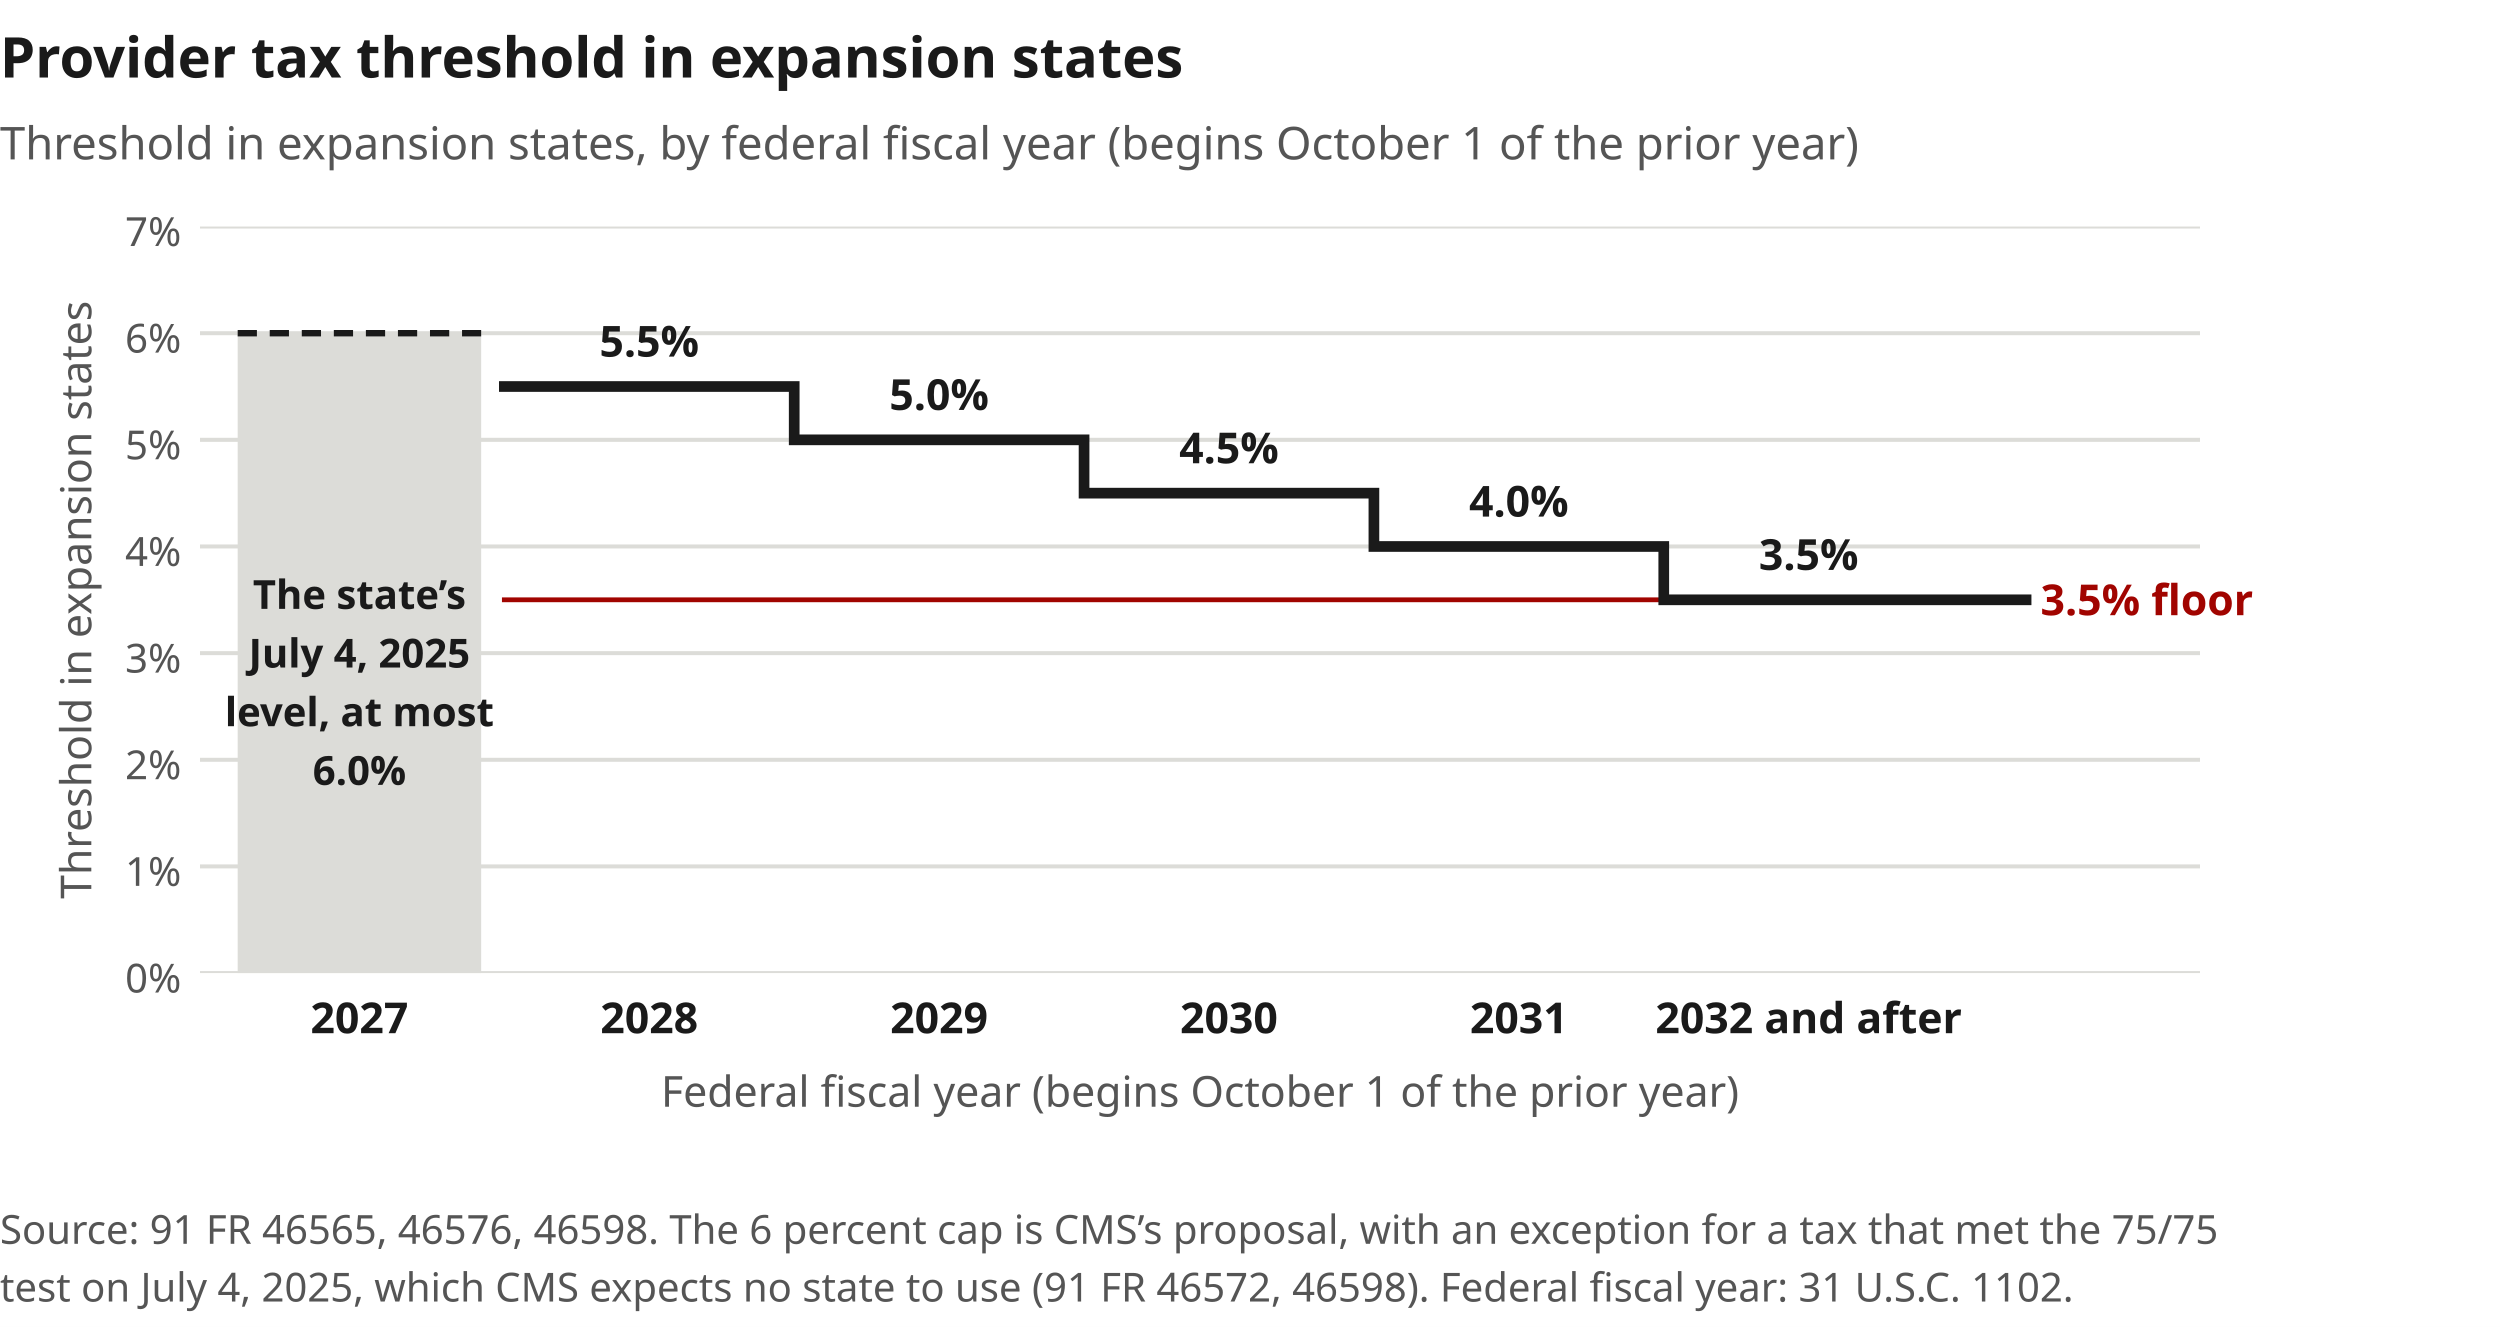
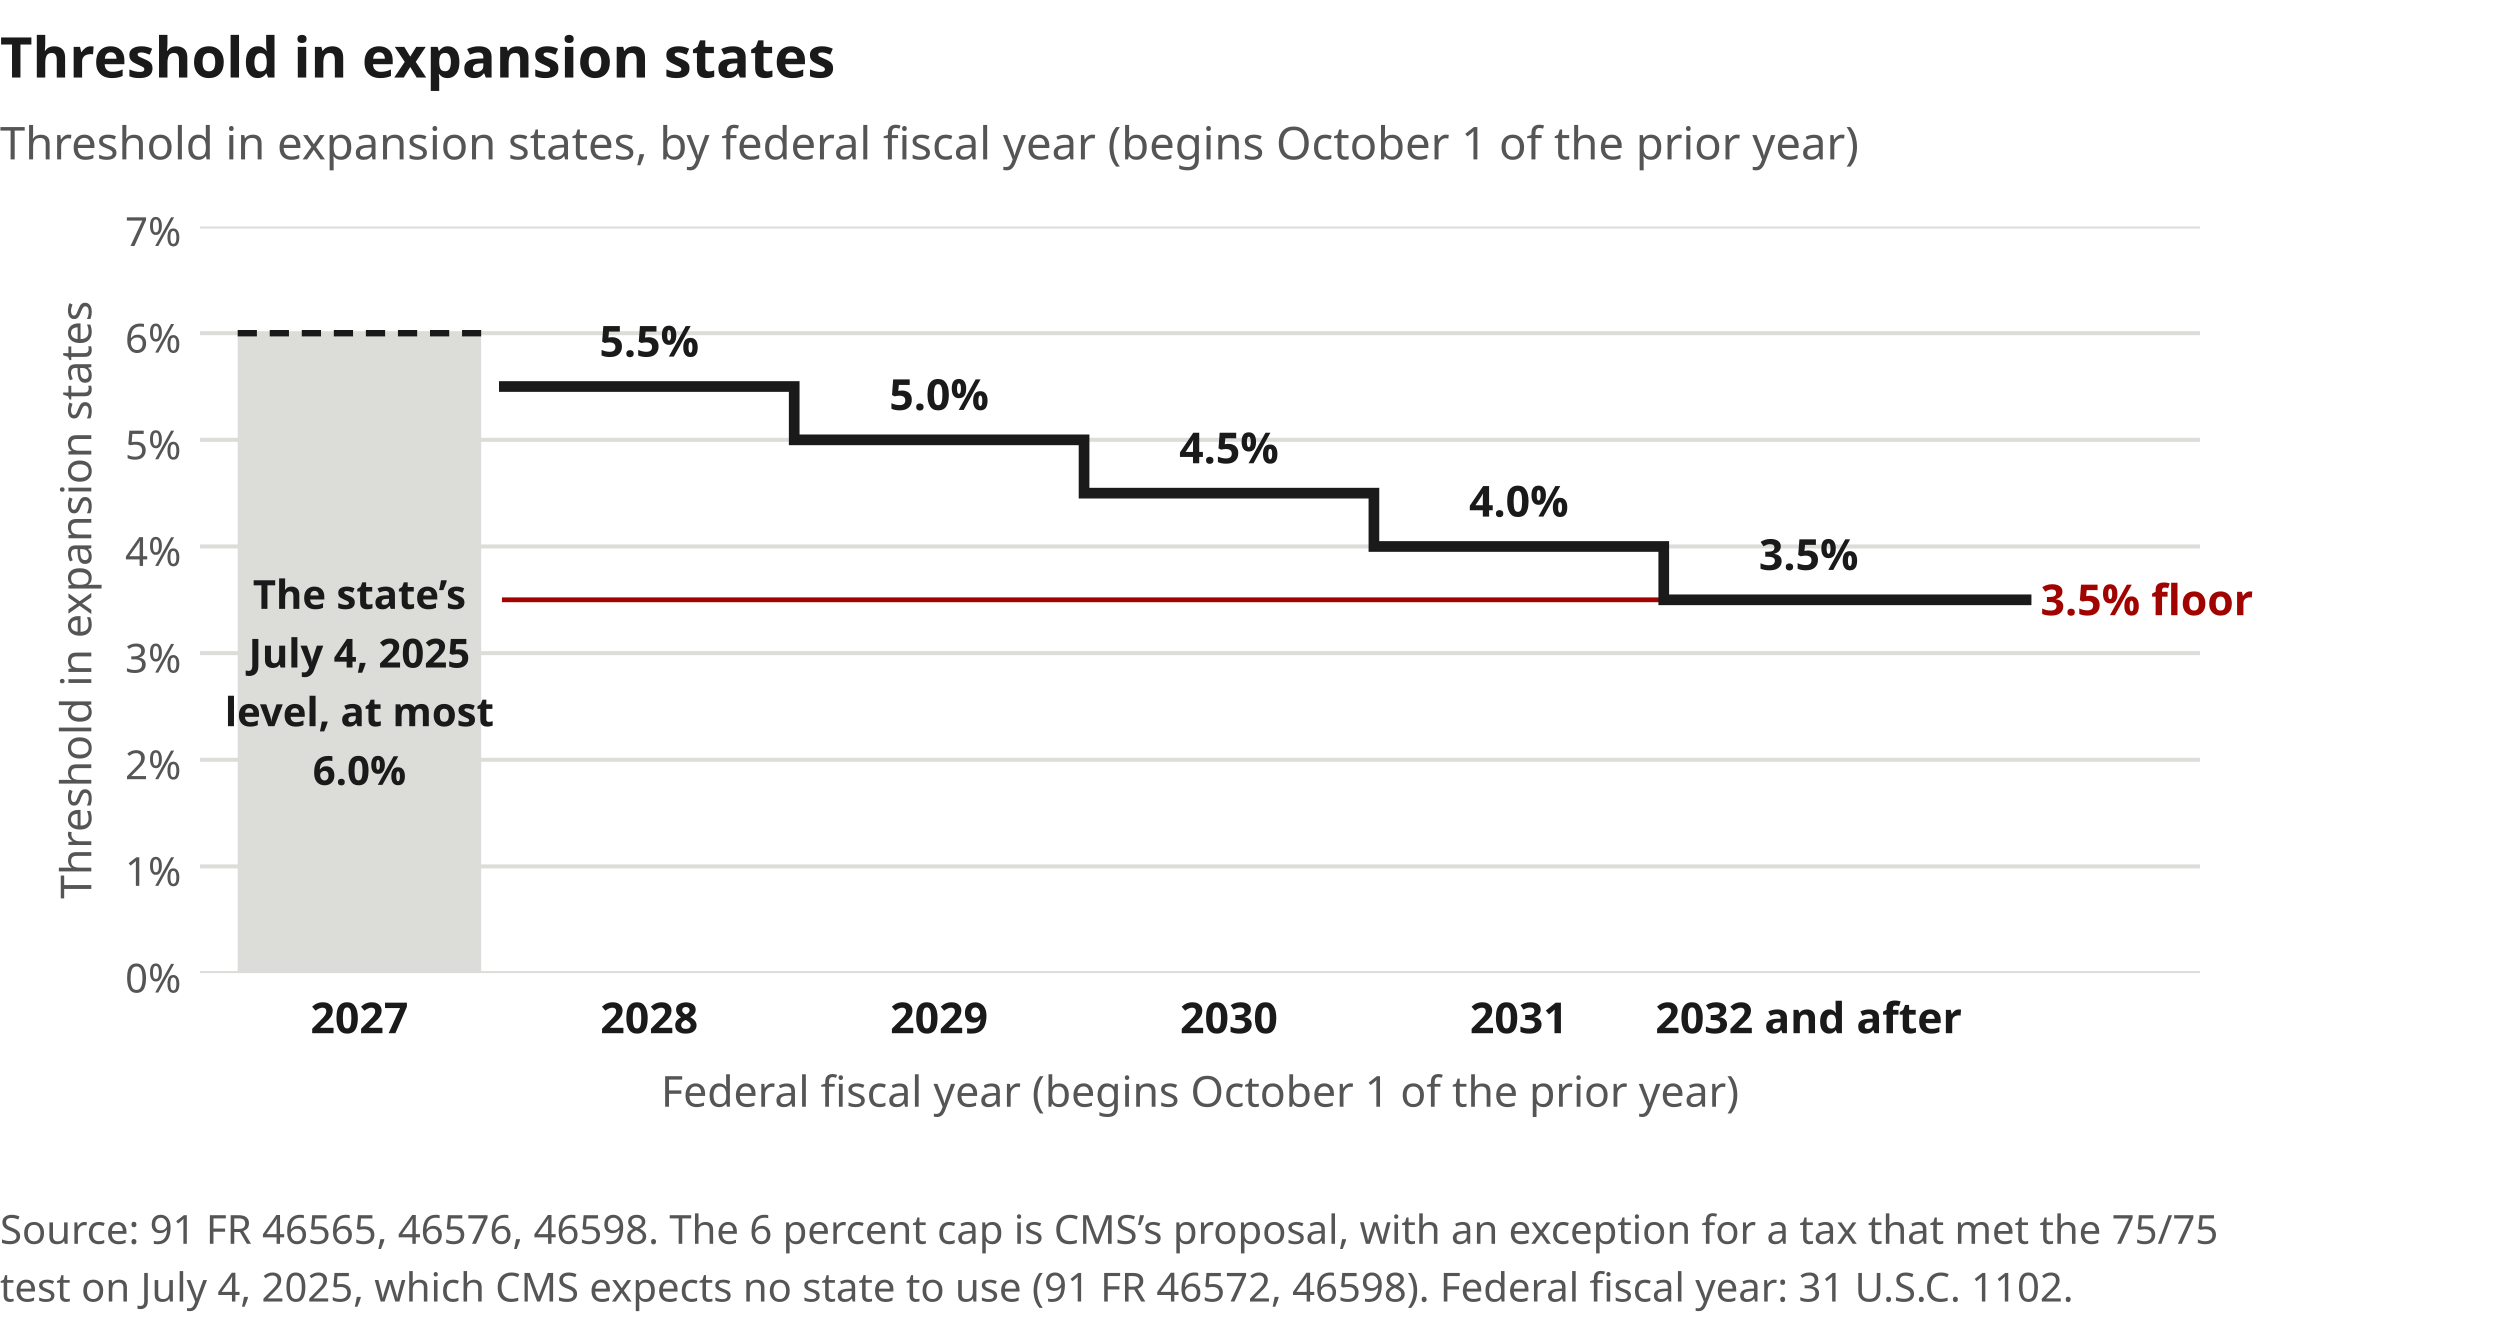
<svg xmlns="http://www.w3.org/2000/svg" width="468pt" height="248.4pt" viewBox="0 0 468 248.4" version="1.1">
  <defs>
    <style type="text/css">*{stroke-linejoin: round; stroke-linecap: butt}</style>
  </defs>
  <g id="figure_1">
    <g id="patch_1">
      <path d="M 0 248.4  L 468 248.4  L 468 0  L 0 0  z " style="fill: #ffffff" />
    </g>
    <g id="axes_1">
      <g id="patch_2">
        <path d="M 37.44 182.16  L 411.84 182.16  L 411.84 42.408  L 37.44 42.408  z " style="fill: #ffffff" />
      </g>
      <g id="matplotlib.axis_1">
        <g id="xtick_1">
          <g id="line2d_1" />
          <g id="text_1">
            <text style="font-weight: 700; font-size: 8px; font-family: 'Instrument Sans'; text-anchor: middle; fill: #1a1a1a" x="67.283" y="193.42" transform="rotate(-0 67.28348 193.42)">2027</text>
          </g>
        </g>
        <g id="xtick_2">
          <g id="line2d_2" />
          <g id="text_2">
            <text style="font-weight: 700; font-size: 8px; font-family: 'Instrument Sans'; text-anchor: middle; fill: #1a1a1a" x="121.544" y="193.42" transform="rotate(-0 121.5443 193.42)">2028</text>
          </g>
        </g>
        <g id="xtick_3">
          <g id="line2d_3" />
          <g id="text_3">
            <text style="font-weight: 700; font-size: 8px; font-family: 'Instrument Sans'; text-anchor: middle; fill: #1a1a1a" x="175.805" y="193.42" transform="rotate(-0 175.8052 193.42)">2029</text>
          </g>
        </g>
        <g id="xtick_4">
          <g id="line2d_4" />
          <g id="text_4">
            <text style="font-weight: 700; font-size: 8px; font-family: 'Instrument Sans'; text-anchor: middle; fill: #1a1a1a" x="230.066" y="193.42" transform="rotate(-0 230.0661 193.42)">2030</text>
          </g>
        </g>
        <g id="xtick_5">
          <g id="line2d_5" />
          <g id="text_5">
            <text style="font-weight: 700; font-size: 8px; font-family: 'Instrument Sans'; text-anchor: middle; fill: #1a1a1a" x="284.327" y="193.42" transform="rotate(-0 284.327 193.42)">2031</text>
          </g>
        </g>
        <g id="xtick_6">
          <g id="line2d_6" />
          <g id="text_6">
            <text style="font-weight: 700; font-size: 8px; font-family: 'Instrument Sans'; text-anchor: middle; fill: #1a1a1a" x="338.588" y="193.42" transform="rotate(-0 338.5878 193.42)">2032 and after</text>
          </g>
        </g>
        <g id="text_7">
          <text style="font-size: 8px; font-family: 'Instrument Sans'; text-anchor: middle; fill: #555555" x="224.64" y="207.18" transform="rotate(-0 224.64 207.18)">Federal fiscal year (begins October 1 of the prior year)</text>
        </g>
      </g>
      <g id="matplotlib.axis_2">
        <g id="ytick_1">
          <g id="line2d_7">
-             <path d="M 37.44 182.16  L 411.84 182.16  " clip-path="url(#pf5980649ed)" style="fill: none; stroke: #dcdcd8; stroke-width: 0.75; stroke-linecap: square" />
+             <path d="M 37.44 182.16  L 411.84 182.16  " clip-path="url(#pf02178219f)" style="fill: none; stroke: #dcdcd8; stroke-width: 0.75; stroke-linecap: square" />
          </g>
          <g id="line2d_8" />
          <g id="text_8">
            <text style="font-size: 7.5px; font-family: 'Instrument Sans'; text-anchor: end; fill: #555555" x="33.94" y="185.798" transform="rotate(-0 33.94 185.7975)">0%</text>
          </g>
        </g>
        <g id="ytick_2">
          <g id="line2d_9">
-             <path d="M 37.44 162.195  L 411.84 162.195  " clip-path="url(#pf5980649ed)" style="fill: none; stroke: #dcdcd8; stroke-width: 0.75; stroke-linecap: square" />
+             <path d="M 37.44 162.195  L 411.84 162.195  " clip-path="url(#pf02178219f)" style="fill: none; stroke: #dcdcd8; stroke-width: 0.75; stroke-linecap: square" />
          </g>
          <g id="line2d_10" />
          <g id="text_9">
            <text style="font-size: 7.5px; font-family: 'Instrument Sans'; text-anchor: end; fill: #555555" x="33.94" y="165.833" transform="rotate(-0 33.94 165.8329)">1%</text>
          </g>
        </g>
        <g id="ytick_3">
          <g id="line2d_11">
-             <path d="M 37.44 142.231  L 411.84 142.231  " clip-path="url(#pf5980649ed)" style="fill: none; stroke: #dcdcd8; stroke-width: 0.75; stroke-linecap: square" />
+             <path d="M 37.44 142.231  L 411.84 142.231  " clip-path="url(#pf02178219f)" style="fill: none; stroke: #dcdcd8; stroke-width: 0.75; stroke-linecap: square" />
          </g>
          <g id="line2d_12" />
          <g id="text_10">
            <text style="font-size: 7.5px; font-family: 'Instrument Sans'; text-anchor: end; fill: #555555" x="33.94" y="145.868" transform="rotate(-0 33.94 145.8684)">2%</text>
          </g>
        </g>
        <g id="ytick_4">
          <g id="line2d_13">
-             <path d="M 37.44 122.266  L 411.84 122.266  " clip-path="url(#pf5980649ed)" style="fill: none; stroke: #dcdcd8; stroke-width: 0.75; stroke-linecap: square" />
+             <path d="M 37.44 122.266  L 411.84 122.266  " clip-path="url(#pf02178219f)" style="fill: none; stroke: #dcdcd8; stroke-width: 0.75; stroke-linecap: square" />
          </g>
          <g id="line2d_14" />
          <g id="text_11">
            <text style="font-size: 7.5px; font-family: 'Instrument Sans'; text-anchor: end; fill: #555555" x="33.94" y="125.904" transform="rotate(-0 33.94 125.9038)">3%</text>
          </g>
        </g>
        <g id="ytick_5">
          <g id="line2d_15">
-             <path d="M 37.44 102.302  L 411.84 102.302  " clip-path="url(#pf5980649ed)" style="fill: none; stroke: #dcdcd8; stroke-width: 0.75; stroke-linecap: square" />
+             <path d="M 37.44 102.302  L 411.84 102.302  " clip-path="url(#pf02178219f)" style="fill: none; stroke: #dcdcd8; stroke-width: 0.75; stroke-linecap: square" />
          </g>
          <g id="line2d_16" />
          <g id="text_12">
            <text style="font-size: 7.5px; font-family: 'Instrument Sans'; text-anchor: end; fill: #555555" x="33.94" y="105.939" transform="rotate(-0 33.94 105.9392)">4%</text>
          </g>
        </g>
        <g id="ytick_6">
          <g id="line2d_17">
-             <path d="M 37.44 82.337  L 411.84 82.337  " clip-path="url(#pf5980649ed)" style="fill: none; stroke: #dcdcd8; stroke-width: 0.75; stroke-linecap: square" />
+             <path d="M 37.44 82.337  L 411.84 82.337  " clip-path="url(#pf02178219f)" style="fill: none; stroke: #dcdcd8; stroke-width: 0.75; stroke-linecap: square" />
          </g>
          <g id="line2d_18" />
          <g id="text_13">
            <text style="font-size: 7.5px; font-family: 'Instrument Sans'; text-anchor: end; fill: #555555" x="33.94" y="85.975" transform="rotate(-0 33.94 85.97464)">5%</text>
          </g>
        </g>
        <g id="ytick_7">
          <g id="line2d_19">
-             <path d="M 37.44 62.373  L 411.84 62.373  " clip-path="url(#pf5980649ed)" style="fill: none; stroke: #dcdcd8; stroke-width: 0.75; stroke-linecap: square" />
+             <path d="M 37.44 62.373  L 411.84 62.373  " clip-path="url(#pf02178219f)" style="fill: none; stroke: #dcdcd8; stroke-width: 0.75; stroke-linecap: square" />
          </g>
          <g id="line2d_20" />
          <g id="text_14">
            <text style="font-size: 7.5px; font-family: 'Instrument Sans'; text-anchor: end; fill: #555555" x="33.94" y="66.01" transform="rotate(-0 33.94 66.01007)">6%</text>
          </g>
        </g>
        <g id="ytick_8">
          <g id="line2d_21">
-             <path d="M 37.44 42.408  L 411.84 42.408  " clip-path="url(#pf5980649ed)" style="fill: none; stroke: #dcdcd8; stroke-width: 0.75; stroke-linecap: square" />
+             <path d="M 37.44 42.408  L 411.84 42.408  " clip-path="url(#pf02178219f)" style="fill: none; stroke: #dcdcd8; stroke-width: 0.75; stroke-linecap: square" />
          </g>
          <g id="line2d_22" />
          <g id="text_15">
            <text style="font-size: 7.5px; font-family: 'Instrument Sans'; text-anchor: end; fill: #555555" x="33.94" y="46.045" transform="rotate(-0 33.94 46.0455)">7%</text>
          </g>
        </g>
        <g id="text_16">
          <text style="font-size: 8px; font-family: 'Instrument Sans'; text-anchor: middle; fill: #555555" x="17.095" y="112.284" transform="rotate(-90 17.09547 112.284)">Threshold in expansion states</text>
        </g>
      </g>
      <g id="patch_3">
-         <path d="M 44.494 182.16  L 90.073 182.16  L 90.073 62.373  L 44.494 62.373  z " clip-path="url(#pf5980649ed)" style="fill: #dcdcd8" />
+         <path d="M 44.494 182.16  L 90.073 182.16  L 90.073 62.373  L 44.494 62.373  z " clip-path="url(#pf02178219f)" style="fill: #dcdcd8" />
      </g>
      <g id="line2d_23">
-         <path d="M 94.414 112.284  L 379.283 112.284  " clip-path="url(#pf5980649ed)" style="fill: none; stroke: #a10400; stroke-width: 0.9; stroke-linecap: square" />
+         <path d="M 94.414 112.284  L 379.283 112.284  " clip-path="url(#pf02178219f)" style="fill: none; stroke: #a10400; stroke-width: 0.9; stroke-linecap: square" />
      </g>
      <g id="line2d_24">
-         <path d="M 44.494 62.373  L 90.073 62.373  " clip-path="url(#pf5980649ed)" style="fill: none; stroke-dasharray: 3.6,2.4; stroke-dashoffset: 0; stroke: #1a1a1a; stroke-width: 1.2" />
+         <path d="M 44.494 62.373  L 90.073 62.373  " clip-path="url(#pf02178219f)" style="fill: none; stroke-dasharray: 3.6,2.4; stroke-dashoffset: 0; stroke: #1a1a1a; stroke-width: 1.2" />
      </g>
      <g id="qualifier">
        <text style="font-weight: 700; font-size: 7.5px; font-family: 'Instrument Sans'; text-anchor: middle; fill: #1a1a1a" x="67.283" y="113.986" transform="rotate(-0 67.28348 113.9858)">The state’s</text>
      </g>
      <g id="qualifier">
        <text style="font-weight: 700; font-size: 7.5px; font-family: 'Instrument Sans'; text-anchor: middle; fill: #1a1a1a" x="67.283" y="124.966" transform="rotate(-0 67.28348 124.9663)">July 4, 2025</text>
      </g>
      <g id="qualifier">
        <text style="font-weight: 700; font-size: 7.5px; font-family: 'Instrument Sans'; text-anchor: middle; fill: #1a1a1a" x="67.283" y="135.947" transform="rotate(-0 67.28348 135.9468)">level, at most</text>
      </g>
      <g id="qualifier">
        <text style="font-weight: 700; font-size: 7.5px; font-family: 'Instrument Sans'; text-anchor: middle; fill: #1a1a1a" x="67.283" y="146.927" transform="rotate(-0 67.28348 146.9273)">6.0%</text>
      </g>
      <g id="datalabel">
        <text style="font-weight: 700; font-size: 8px; font-family: 'Instrument Sans'; text-anchor: middle; fill: #1a1a1a" x="121.544" y="66.761" transform="rotate(-0 121.5443 66.76123)">5.5%</text>
      </g>
      <g id="datalabel">
        <text style="font-weight: 700; font-size: 8px; font-family: 'Instrument Sans'; text-anchor: middle; fill: #1a1a1a" x="175.805" y="76.744" transform="rotate(-0 175.8052 76.74352)">5.0%</text>
      </g>
      <g id="datalabel">
        <text style="font-weight: 700; font-size: 8px; font-family: 'Instrument Sans'; text-anchor: middle; fill: #1a1a1a" x="230.066" y="86.726" transform="rotate(-0 230.0661 86.72581)">4.5%</text>
      </g>
      <g id="datalabel">
        <text style="font-weight: 700; font-size: 8px; font-family: 'Instrument Sans'; text-anchor: middle; fill: #1a1a1a" x="284.327" y="96.708" transform="rotate(-0 284.327 96.70809)">4.0%</text>
      </g>
      <g id="datalabel">
        <text style="font-weight: 700; font-size: 8px; font-family: 'Instrument Sans'; text-anchor: middle; fill: #1a1a1a" x="338.588" y="106.69" transform="rotate(-0 338.5878 106.6904)">3.5%</text>
      </g>
      <g id="text_17">
        <text style="font-weight: 700; font-size: 8px; font-family: 'Instrument Sans'; text-anchor: start; fill: #a10400" x="381.997" y="115.164" transform="rotate(-0 381.9965 115.164)">3.5% floor</text>
      </g>
      <g id="line2d_25">
-         <path d="M 94.414 72.355  L 148.675 72.355  L 148.675 82.337  L 202.936 82.337  L 202.936 92.319  L 257.197 92.319  L 257.197 102.302  L 311.457 102.302  L 311.457 112.284  L 379.283 112.284  " clip-path="url(#pf5980649ed)" style="fill: none; stroke: #1a1a1a; stroke-width: 2; stroke-linejoin: miter; stroke-linecap: square" />
+         <path d="M 94.414 72.355  L 148.675 72.355  L 148.675 82.337  L 202.936 82.337  L 202.936 92.319  L 257.197 92.319  L 257.197 102.302  L 311.457 102.302  L 311.457 112.284  L 379.283 112.284  " clip-path="url(#pf02178219f)" style="fill: none; stroke: #1a1a1a; stroke-width: 2; stroke-linejoin: miter; stroke-linecap: square" />
      </g>
    </g>
    <g id="text_18">
-       <text style="font-weight: 700; font-size: 10.5px; font-family: 'Instrument Sans'; text-anchor: start; fill: #1a1a1a" x="0" y="14.505" transform="rotate(-0 0 14.505)">Provider tax threshold in expansion states</text>
+       <text style="font-weight: 700; font-size: 10.5px; font-family: 'Instrument Sans'; text-anchor: start; fill: #1a1a1a" x="0" y="14.505" transform="rotate(-0 0 14.505)">Threshold in expansion states</text>
    </g>
    <g id="text_19">
      <text style="font-size: 8.5px; font-family: 'Instrument Sans'; text-anchor: start; fill: #555555" x="0" y="29.845" transform="rotate(-0 0 29.845)">Threshold in expansion states, by federal fiscal year (begins October 1 of the prior year)</text>
    </g>
    <g id="text_20">
      <text style="font-size: 7.5px; font-family: 'Instrument Sans'; text-anchor: start; fill: #555555" x="0" y="232.845" transform="rotate(-0 0 232.845)">Source: 91 FR 46565, 46576, 46598. The 6 percent cap is CMS’s proposal, with an exception for a tax that met the 75/75</text>
    </g>
    <g id="text_21">
      <text style="font-size: 7.5px; font-family: 'Instrument Sans'; text-anchor: start; fill: #555555" x="0" y="243.645" transform="rotate(-0 0 243.645)">test on July 4, 2025, which CMS expects no state to use (91 FR 46572, 46598). Federal fiscal year: 31 U.S.C. 1102.</text>
    </g>
  </g>
  <defs>
-     <clipPath id="pf5980649ed">
+     <clipPath id="pf02178219f">
      <rect x="37.44" y="42.408" width="374.4" height="139.752" />
    </clipPath>
  </defs>
</svg>
